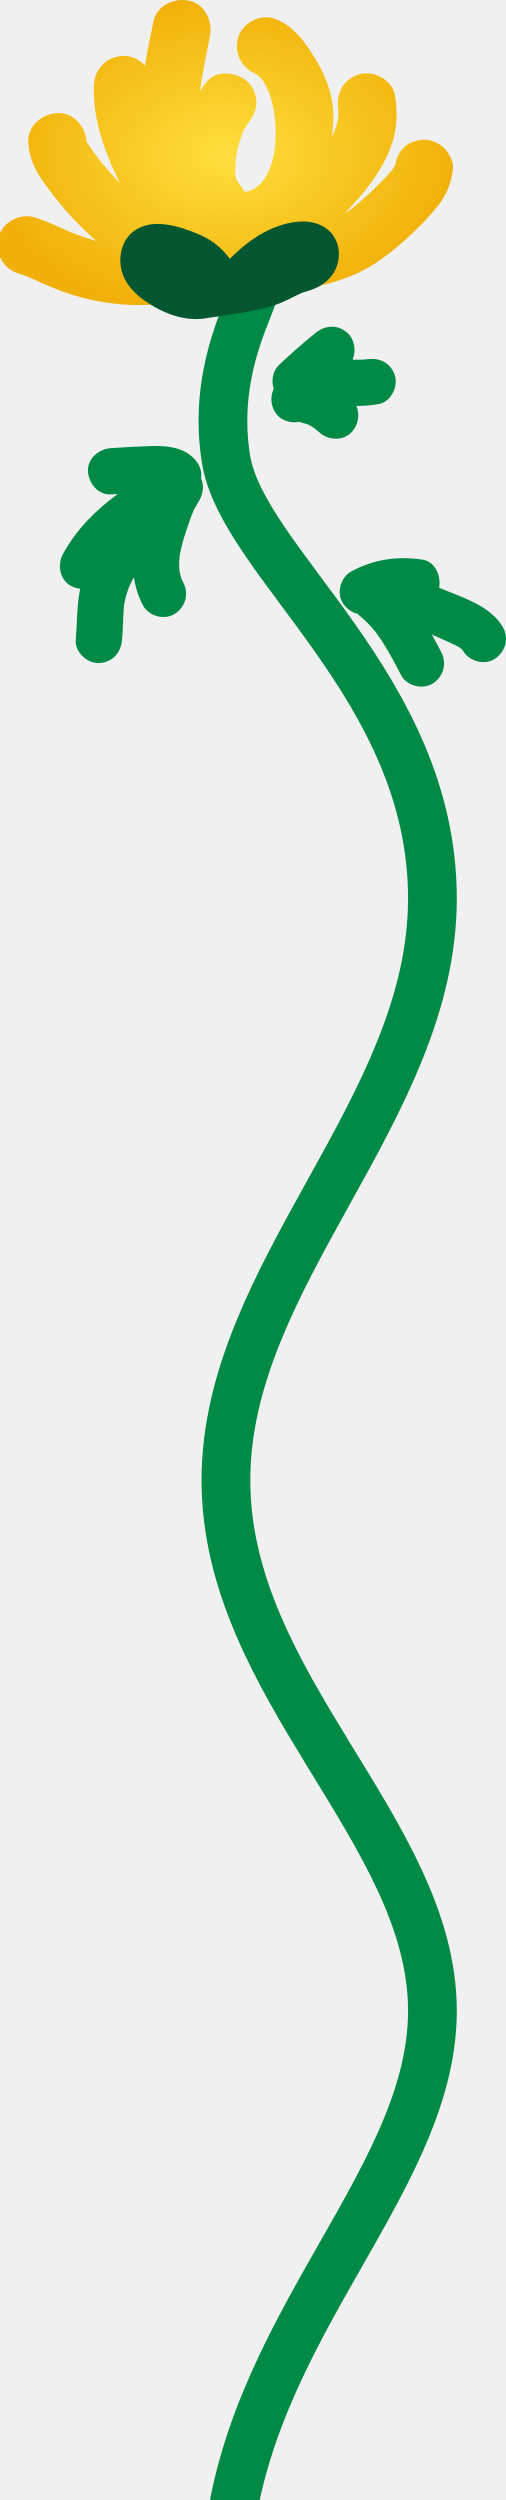
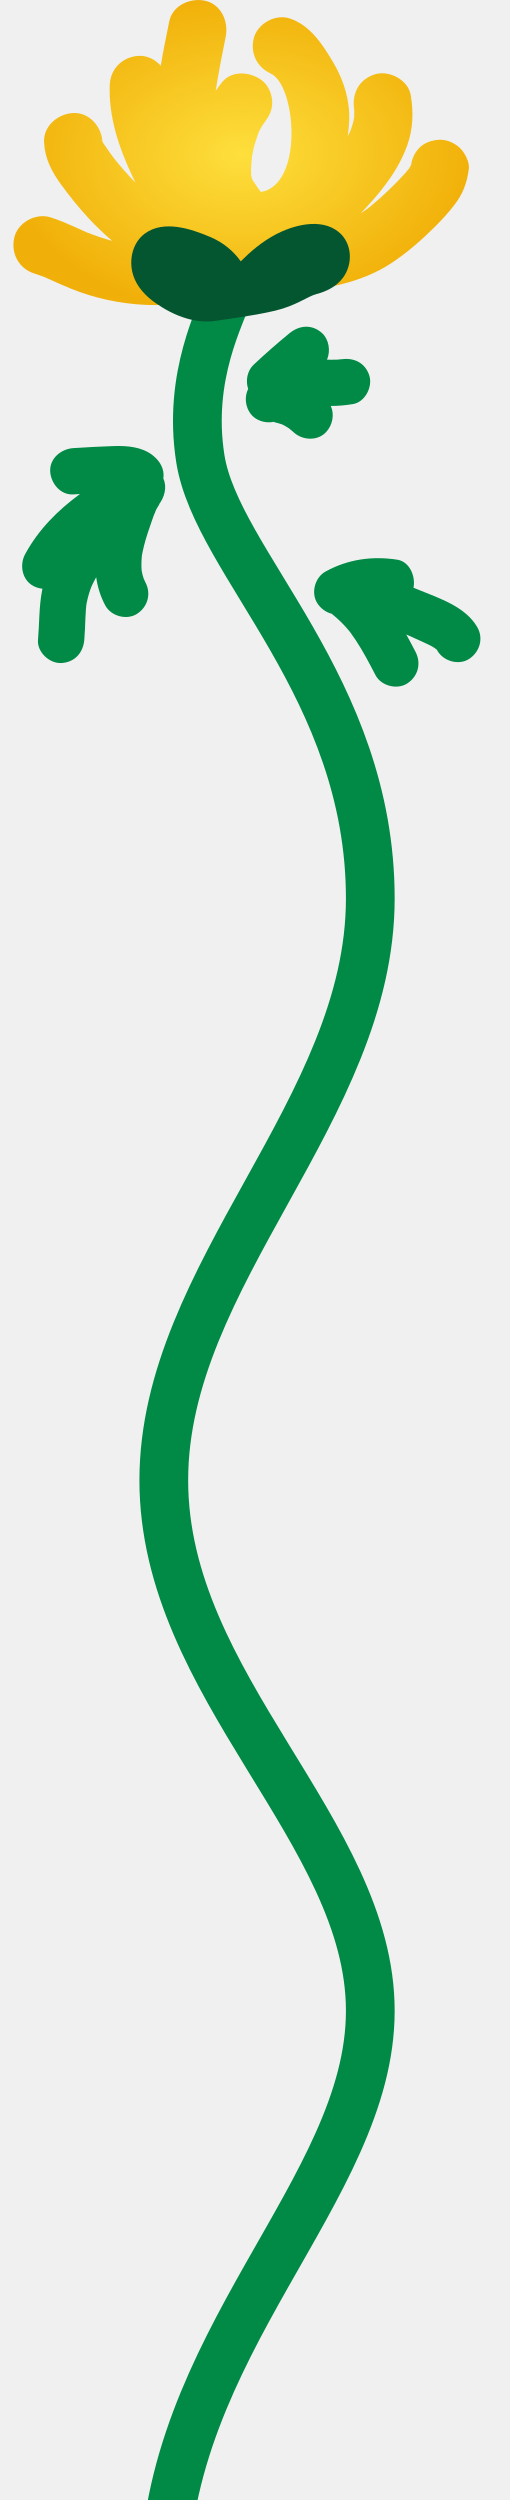
- <svg xmlns="http://www.w3.org/2000/svg" width="415" height="2052" viewBox="0 0 415 2052" fill="none">
+ <svg xmlns="http://www.w3.org/2000/svg" width="418" height="2052" viewBox="0 0 418 2052" fill="none">
  <g clip-path="url(#clip0_121_10)">
-     <path d="M207.439 242C202.939 258.333 174.639 308.1 185.439 376.5C198.939 462 354.939 564 354.939 737.5C354.939 911 185.439 1045.5 185.439 1215C185.439 1384.5 354.939 1503 354.939 1650.5C354.939 1798 185.439 1923.5 185.439 2124C185.439 2324.5 354.939 2479 354.939 2582C354.939 2664.4 346.272 2707.33 341.939 2718.5" stroke="#008A46" stroke-width="40" />
-     <path d="M364.77 121.73C360.61 117.57 353.78 114.43 347.8 114.7C341.59 114.98 335.16 117.02 330.83 121.73C326.88 126.03 325.19 130.51 324.23 135.92C324.41 135.49 324.61 134.98 324.87 134.34C324.97 134.67 324.64 135.32 324.22 135.99C324.18 136.24 324.13 136.49 324.09 136.75C324.13 136.48 324.16 136.25 324.18 136.06C324.29 135.04 324.2 135.11 323.89 136.28C323.84 136.44 323.8 136.56 323.77 136.68C323.37 137.26 322.99 137.77 322.84 138C322.79 138.08 322.76 138.13 322.71 138.2C322.85 138.08 322.98 138.01 323.08 138.04C323.04 138.03 322.67 138.45 322.18 139.02C321.57 139.94 321.47 139.99 321.62 139.69C320.74 140.74 319.77 141.93 319.67 142.04C315.59 146.62 311.29 151 306.88 155.25C302.02 159.93 297 164.45 291.8 168.76C290.87 169.53 289.92 170.29 288.97 171.05C288.84 171.14 288.7 171.24 288.54 171.35C286.69 172.65 284.84 173.94 282.95 175.17C288.91 168.94 294.76 162.59 300.1 155.82C309.01 144.51 316.22 133.16 321.16 119.55C326.08 106.01 326.53 91.87 324.07 77.81C321.9 65.41 306.07 57.32 294.55 61.05C281.66 65.22 275.88 76.5 277.6 89.23C277.6 89.22 277.6 89.2 277.62 89.18C277.62 89.19 277.62 89.21 277.6 89.23C277.66 89.68 277.71 90.12 277.78 90.57C278.39 94.04 277.38 90.38 277.55 89.36C277.37 90.06 277.76 91.93 277.76 92.53C277.77 93.64 277.75 94.76 277.69 95.88C277.69 95.92 277.68 96.04 277.67 96.2C277.6 96.4 277.38 98.14 277.26 98.65C277.01 99.75 276.74 100.85 276.43 101.94C275.89 103.86 275.21 105.71 274.55 107.58C273.9 108.77 273.36 110.04 272.71 111.24C272.62 111.41 272.51 111.58 272.42 111.76C273 107.78 273.4 103.8 273.59 99.81C274.4 82.74 269.32 66.19 260.71 51.58C251.97 36.76 241.75 20.72 224.69 15.11C212.76 11.19 197.95 19.66 195.17 31.87C192.43 43.91 198.01 55.05 208.7 60.1C208.73 60.13 208.76 60.15 208.8 60.18C230.07 68.86 236.67 151.72 201.11 157.58C199.44 155.36 197.81 153.11 196.32 150.76C196.04 150.31 195.09 149.05 194.34 147.86C194 146.93 193.69 145.99 193.43 145.04C193.29 144.36 193.19 143.89 193.12 143.6C193.06 141.96 193.02 140.33 193.06 138.69C193.15 135.3 193.51 131.94 193.86 128.57C193.93 128.12 194 127.67 194.08 127.23C194.41 125.32 194.78 123.42 195.21 121.53C195.94 118.31 199.26 108.46 199.93 107.18C200.69 105.74 201.49 104.32 202.36 102.94C203.14 101.7 207.69 95.96 203.42 101.18C207.57 96.11 210.45 91 210.45 84.21C210.45 78.32 207.84 71.29 203.42 67.24C194.62 59.17 177.97 56.87 169.48 67.24C167.51 69.65 165.7 72.11 164.02 74.6C164.02 74.55 164.03 74.5 164.04 74.44C164.04 74.44 164.04 74.43 164.04 74.42C166.42 59.59 169.21 44.88 172.25 30.17C174.78 17.91 168.69 3.65 155.49 0.65C143.49 -2.08 128.68 4.26 125.97 17.41C123.46 29.56 120.97 41.72 118.96 53.97C114.42 48.87 107.87 45.54 101.07 45.84C87.68 46.44 77.55 56.38 77.07 69.84C76.13 96.34 84.69 121.5 95.9 145.13C96.67 146.75 97.46 148.36 98.25 149.96C96.77 148.46 95.32 146.94 93.88 145.4C90.93 142.24 88.06 139.01 85.28 135.69C84.16 134.36 83.06 133.02 81.97 131.67C81.52 131.12 81.08 130.56 80.64 130C80.55 129.89 80.48 129.79 80.38 129.66C78.03 126.43 75.6 123.24 73.43 119.88C73.02 119.24 71.94 117.87 71.14 116.57C71.14 116.51 71.14 116.44 71.13 116.38C71.51 117.22 71.5 117 71.08 115.69C69.98 103.56 60.17 92.18 47.16 92.76C34.67 93.32 22.51 103.33 23.16 116.76C23.81 130.26 29.57 141.15 37.38 151.79C44.4 161.36 51.83 170.67 59.93 179.35C65.98 185.83 72.39 191.97 79.12 197.74C71.95 195.78 64.95 193.36 58.02 190.65C57.9 190.59 57.77 190.54 57.63 190.47C56.53 189.96 55.42 189.47 54.32 188.97C52.11 187.96 49.91 186.94 47.7 185.96C41.32 183.14 34.89 180.37 28.21 178.32C16.2 174.65 1.51 182.69 -1.31 195.08C-4.27 208.06 2.6 220.67 15.45 224.6C18.11 225.42 20.69 226.41 23.31 227.33C23.34 227.33 23.35 227.35 23.38 227.35C23.41 227.36 23.44 227.38 23.47 227.39C24.58 227.89 25.68 228.38 26.79 228.89C32.97 231.7 39.16 234.47 45.46 237.01C55.06 240.89 64.98 243.96 75.1 246.14C96.15 250.66 117.29 251.74 138.44 248.69C148.59 251.96 160.21 253.82 172.57 253.82C192.7 253.82 210.88 248.88 223.89 240.94C252.93 237.1 282.76 232.61 307.77 216.27C320.92 207.68 333.03 197.04 344.14 185.96C349.78 180.33 355.1 174.5 359.98 168.19C366.95 159.17 370.33 150.03 371.81 138.72C372.55 133.09 368.59 125.56 364.78 121.75L364.77 121.73ZM209.75 61.31C209.48 60.96 209.25 60.65 209.03 60.37C209.51 60.78 209.88 61.17 209.75 61.31ZM70.2 114.11C70.57 115.03 70.86 115.72 71.06 116.17C71.08 116.27 71.1 116.38 71.12 116.48C70.55 115.55 70.13 114.66 70.2 114.11ZM193.41 145.59C193.7 146.31 194 147.04 194.29 147.76C193.72 146.83 193.28 145.97 193.41 145.59Z" fill="url(#paint0_radial_121_10)" />
-     <path d="M161.2 414.42C166.03 408.26 168.32 399.78 165.07 392.78C166.21 385.29 162.56 378.48 156.01 373.46C147.19 366.7 135.19 365.79 124.47 366.13C113.37 366.48 102.27 367.09 91.19 367.81C81.29 368.46 71.71 376.09 72.19 386.81C72.63 396.55 80.57 406.5 91.19 405.81C93 405.69 94.81 405.6 96.63 405.49C78.42 418.82 62.4 434.88 51.57 454.98C46.86 463.73 49.1 476.07 58.39 480.98C60.71 482.21 63.26 482.95 65.85 483.23C65.76 483.66 65.66 484.09 65.58 484.52C62.93 497.99 63.39 511.63 62.19 525.23C61.31 535.16 71.56 544.66 81.19 544.23C92.23 543.74 99.25 535.86 100.19 525.23C100.7 519.42 100.85 513.59 101.09 507.76C101.2 505.17 101.32 502.59 101.52 500.01C101.52 500.1 101.78 497.62 101.85 496.7C101.97 496 102.17 494.82 102.21 494.62C102.7 492.14 103.31 489.69 104.04 487.27C104.37 486.2 104.71 485.13 105.08 484.07C105.06 484.11 105.69 482.48 106.01 481.6C106.27 481.01 106.62 480.21 106.7 480.06C107.3 478.79 107.93 477.53 108.59 476.29C109.04 475.45 109.5 474.63 109.97 473.8C111.07 481.79 113.45 489.6 117.46 497.03C122.18 505.79 135.04 509.28 143.46 503.85C152.35 498.12 155.33 487.22 150.28 477.85C149.75 476.87 148.7 474.16 149.09 475.4C148.67 474.13 148.26 472.86 147.93 471.55C147.83 471.16 147.35 468.32 147.27 468.3C147.18 467.19 147.11 466.08 147.08 464.97C147 462.03 147.18 459.12 147.44 456.19C147.59 455.29 147.75 454.39 147.94 453.5C148.3 451.67 148.72 449.86 149.17 448.06C150.92 441.12 153.26 434.35 155.61 427.6C156.18 425.97 156.74 424.33 157.34 422.71C157.36 422.65 157.4 422.55 157.44 422.45C158 421.42 158.44 420.33 158.78 419.19C159.14 418.45 159.51 417.71 159.91 416.98C160.29 416.29 163.54 411.43 161.2 414.41V414.42ZM147.44 456.01C147.44 455.92 147.45 455.83 147.46 455.74C147.59 454.53 147.58 454.63 147.44 456.01Z" fill="#008A46" />
-     <path d="M324.14 308.26C320.71 297.65 311.3 293.21 300.77 294.99C304.26 294.4 298.5 295.17 298.25 295.18C296.35 295.28 294.43 295.29 292.53 295.27C291.48 295.26 290.42 295.23 289.37 295.19C292.55 288.18 290.95 278.57 285.47 273.53C277.27 266 266.83 266.78 258.6 273.53C248.49 281.82 238.67 290.45 229.15 299.4C223.93 304.31 222.41 312.53 224.71 319.3C220.37 327.76 223.5 339.69 232.09 344.23C236.38 346.5 241.08 347.12 245.45 346.27C245.85 346.4 246.24 346.53 246.65 346.63C248.62 347.1 250.52 347.72 252.45 348.31C252.48 348.32 252.5 348.33 252.53 348.34C253.29 348.71 254.05 349.08 254.8 349.49C256.18 350.25 257.5 351.1 258.8 351.97C257.45 351.13 261.21 354.03 261.82 354.62C268.98 361.52 281.66 362.28 288.69 354.62C294.03 348.8 295.67 340.21 292.52 333.22C298.67 333.2 304.69 332.68 310.86 331.64C320.69 329.98 327.07 317.35 324.13 308.27L324.14 308.26Z" fill="#008A46" />
-     <path d="M412.8 514.88C403.08 497.87 381.41 491.06 364.33 484C363.02 483.46 361.7 482.93 360.39 482.41C362.26 473.37 357.42 460.98 347.05 459.39C326.48 456.23 306.64 459.01 288.25 469.09C279.52 473.87 275.98 486.63 281.43 495.09C284.32 499.58 288.57 502.57 293.27 503.78C293.44 503.93 293.61 504.08 293.79 504.23C297.99 507.61 301.89 511.31 305.45 515.36C306.34 516.37 307.15 517.44 308.05 518.44C308.14 518.54 308.21 518.62 308.27 518.68C308.35 518.8 308.44 518.92 308.54 519.06C310.13 521.25 311.69 523.46 313.17 525.72C319.15 534.84 324.21 544.51 329.23 554.18C333.82 563.02 346.9 566.37 355.23 561C364.23 555.2 366.96 544.45 362.05 535C359.59 530.27 357.09 525.51 354.47 520.8C355.09 521.06 355.62 521.28 355.65 521.29C359.61 523.03 363.54 524.83 367.47 526.64C370.8 528.18 374.18 529.68 377.32 531.59C378.8 532.49 380.54 534.79 378.36 532.14C378.73 532.46 379.08 532.8 379.43 533.14C379.55 533.36 379.73 533.65 379.99 534.06C384.92 542.69 397.42 546.4 405.99 540.88C414.71 535.26 418.08 524.12 412.81 514.88H412.8Z" fill="#008A46" />
-     <path d="M269 188.44C254.43 176.46 231.37 182.84 216.61 190.81C206.09 196.49 197.03 204.06 188.6 212.5C182.41 203.74 173.82 196.88 163.78 192.6C147.82 185.78 125.6 178.43 110.15 189.52C99.79 196.96 96.51 211.29 100.22 223.58C103.18 233.4 110.69 241.13 118.61 246.68C134.08 257.52 152.73 264.73 171.36 260.83C172.2 260.65 198.66 257.33 216.75 253.03C234.23 248.87 243.31 241.3 250.9 239.32C259.19 237.16 267.18 233.18 272.55 225.91C280.85 214.68 280.19 197.64 269.01 188.44H269ZM235.45 205.13C235.81 205 236.19 204.88 236.59 204.79C236.21 204.91 235.83 205.02 235.45 205.13Z" fill="#045631" />
+     <path d="M186.439 242C181.939 258.333 153.639 308.1 164.439 376.5C177.939 462 303.939 564 303.939 737.5C303.939 911 134.439 1045.5 134.439 1215C134.439 1384.5 303.939 1503 303.939 1650.5C303.939 1798 134.439 1923.5 134.439 2124C134.439 2324.5 303.939 2479 303.939 2582C303.939 2664.4 295.272 2707.33 290.939 2718.5" stroke="#008A46" stroke-width="40" />
+     <path d="M130.2 414.42C135.03 408.26 137.32 399.78 134.07 392.78C135.21 385.29 131.56 378.48 125.01 373.46C116.19 366.7 104.19 365.79 93.47 366.13C82.37 366.48 71.27 367.09 60.19 367.81C50.29 368.46 40.71 376.09 41.19 386.81C41.63 396.55 49.57 406.5 60.19 405.81C62 405.69 63.81 405.6 65.63 405.49C47.42 418.82 31.4 434.88 20.57 454.98C15.86 463.73 18.1 476.07 27.39 480.98C29.71 482.21 32.26 482.95 34.85 483.23C34.76 483.66 34.66 484.09 34.58 484.52C31.93 497.99 32.39 511.63 31.19 525.23C30.31 535.16 40.56 544.66 50.19 544.23C61.23 543.74 68.25 535.86 69.19 525.23C69.7 519.42 69.85 513.59 70.09 507.76C70.2 505.17 70.32 502.59 70.52 500.01C70.52 500.1 70.78 497.62 70.85 496.7C70.97 496 71.17 494.82 71.21 494.62C71.7 492.14 72.31 489.69 73.04 487.27C73.37 486.2 73.71 485.13 74.08 484.07C74.06 484.11 74.69 482.48 75.01 481.6C75.27 481.01 75.62 480.21 75.7 480.06C76.3 478.79 76.93 477.53 77.59 476.29C78.04 475.45 78.5 474.63 78.97 473.8C80.07 481.79 82.45 489.6 86.46 497.03C91.18 505.79 104.04 509.28 112.46 503.85C121.35 498.12 124.33 487.22 119.28 477.85C118.75 476.87 117.7 474.16 118.09 475.4C117.67 474.13 117.26 472.86 116.93 471.55C116.83 471.16 116.35 468.32 116.27 468.3C116.18 467.19 116.11 466.08 116.08 464.97C116 462.03 116.18 459.12 116.44 456.19C116.59 455.29 116.75 454.39 116.94 453.5C117.3 451.67 117.72 449.86 118.17 448.06C119.92 441.12 122.26 434.35 124.61 427.6C125.18 425.97 125.74 424.33 126.34 422.71C126.36 422.65 126.4 422.55 126.44 422.45C127 421.42 127.44 420.33 127.78 419.19C128.14 418.45 128.51 417.71 128.91 416.98C129.29 416.29 132.54 411.43 130.2 414.41V414.42ZM116.44 456.01C116.44 455.92 116.45 455.83 116.46 455.74C116.59 454.53 116.58 454.63 116.44 456.01Z" fill="#008A46" />
+     <path d="M303.14 308.26C299.71 297.65 290.3 293.21 279.77 294.99C283.26 294.4 277.5 295.17 277.25 295.18C275.35 295.28 273.43 295.29 271.53 295.27C270.48 295.26 269.42 295.23 268.37 295.19C271.55 288.18 269.95 278.57 264.47 273.53C256.27 266 245.83 266.78 237.6 273.53C227.49 281.82 217.67 290.45 208.15 299.4C202.93 304.31 201.41 312.53 203.71 319.3C199.37 327.76 202.5 339.69 211.09 344.23C215.38 346.5 220.08 347.12 224.45 346.27C224.85 346.4 225.24 346.53 225.65 346.63C227.62 347.1 229.52 347.72 231.45 348.31C231.48 348.32 231.5 348.33 231.53 348.34C232.29 348.71 233.05 349.08 233.8 349.49C235.18 350.25 236.5 351.1 237.8 351.97C236.45 351.13 240.21 354.03 240.82 354.62C247.98 361.52 260.66 362.28 267.69 354.62C273.03 348.8 274.67 340.21 271.52 333.22C277.67 333.2 283.69 332.68 289.86 331.64C299.69 329.98 306.07 317.35 303.13 308.27L303.14 308.26Z" fill="#008A46" />
+     <path d="M391.8 514.88C382.08 497.87 360.41 491.06 343.33 484C342.02 483.46 340.7 482.93 339.39 482.41C341.26 473.37 336.42 460.98 326.05 459.39C305.48 456.23 285.64 459.01 267.25 469.09C258.52 473.87 254.98 486.63 260.43 495.09C263.32 499.58 267.57 502.57 272.27 503.78C272.44 503.93 272.61 504.08 272.79 504.23C276.99 507.61 280.89 511.31 284.45 515.36C285.34 516.37 286.15 517.44 287.05 518.44C287.14 518.54 287.21 518.62 287.27 518.68C287.35 518.8 287.44 518.92 287.54 519.06C289.13 521.25 290.69 523.46 292.17 525.72C298.15 534.84 303.21 544.51 308.23 554.18C312.82 563.02 325.9 566.37 334.23 561C343.23 555.2 345.96 544.45 341.05 535C338.59 530.27 336.09 525.51 333.47 520.8C334.09 521.06 334.62 521.28 334.65 521.29C338.61 523.03 342.54 524.83 346.47 526.64C349.8 528.18 353.18 529.68 356.32 531.59C357.8 532.49 359.54 534.79 357.36 532.14C357.73 532.46 358.08 532.8 358.43 533.14C358.55 533.36 358.73 533.65 358.99 534.06C363.92 542.69 376.42 546.4 384.99 540.88C393.71 535.26 397.08 524.12 391.81 514.88H391.8Z" fill="#008A46" />
+     <path d="M377.77 121.73C373.61 117.57 366.78 114.43 360.8 114.7C354.59 114.98 348.16 117.02 343.83 121.73C339.88 126.03 338.19 130.51 337.23 135.92C337.41 135.49 337.61 134.98 337.87 134.34C337.97 134.67 337.64 135.32 337.22 135.99C337.18 136.24 337.13 136.49 337.09 136.75C337.13 136.48 337.16 136.25 337.18 136.06C337.29 135.04 337.2 135.11 336.89 136.28C336.84 136.44 336.8 136.56 336.77 136.68C336.37 137.26 335.99 137.77 335.84 138C335.79 138.08 335.76 138.13 335.71 138.2C335.85 138.08 335.98 138.01 336.08 138.04C336.04 138.03 335.67 138.45 335.18 139.02C334.57 139.94 334.47 139.99 334.62 139.69C333.74 140.74 332.77 141.93 332.67 142.04C328.59 146.62 324.29 151 319.88 155.25C315.02 159.93 310 164.45 304.8 168.76C303.87 169.53 302.92 170.29 301.97 171.05C301.84 171.14 301.7 171.24 301.54 171.35C299.69 172.65 297.84 173.94 295.95 175.17C301.91 168.94 307.76 162.59 313.1 155.82C322.01 144.51 329.22 133.16 334.16 119.55C339.08 106.01 339.53 91.87 337.07 77.81C334.9 65.41 319.07 57.32 307.55 61.05C294.66 65.22 288.88 76.5 290.6 89.23C290.6 89.22 290.6 89.2 290.62 89.18C290.62 89.19 290.62 89.21 290.6 89.23C290.66 89.68 290.71 90.12 290.78 90.57C291.39 94.04 290.38 90.38 290.55 89.36C290.37 90.06 290.76 91.93 290.76 92.53C290.77 93.64 290.75 94.76 290.69 95.88C290.69 95.92 290.68 96.04 290.67 96.2C290.6 96.4 290.38 98.14 290.26 98.65C290.01 99.75 289.74 100.85 289.43 101.94C288.89 103.86 288.21 105.71 287.55 107.58C286.9 108.77 286.36 110.04 285.71 111.24C285.62 111.41 285.51 111.58 285.42 111.76C286 107.78 286.4 103.8 286.59 99.81C287.4 82.74 282.32 66.19 273.71 51.58C264.97 36.76 254.75 20.72 237.69 15.11C225.76 11.19 210.95 19.66 208.17 31.87C205.43 43.91 211.01 55.05 221.7 60.1C221.73 60.13 221.76 60.15 221.8 60.18C243.07 68.86 249.67 151.72 214.11 157.58C212.44 155.36 210.81 153.11 209.32 150.76C209.04 150.31 208.09 149.05 207.34 147.86C207 146.93 206.69 145.99 206.43 145.04C206.29 144.36 206.19 143.89 206.12 143.6C206.06 141.96 206.02 140.33 206.06 138.69C206.15 135.3 206.51 131.94 206.86 128.57C206.93 128.12 207 127.67 207.08 127.23C207.41 125.32 207.78 123.42 208.21 121.53C208.94 118.31 212.26 108.46 212.93 107.18C213.69 105.74 214.49 104.32 215.36 102.94C216.14 101.7 220.69 95.96 216.42 101.18C220.57 96.11 223.45 91 223.45 84.21C223.45 78.32 220.84 71.29 216.42 67.24C207.62 59.17 190.97 56.87 182.48 67.24C180.51 69.65 178.7 72.11 177.02 74.6C177.02 74.55 177.03 74.5 177.04 74.44C177.04 74.44 177.04 74.43 177.04 74.42C179.42 59.59 182.21 44.88 185.25 30.17C187.78 17.91 181.69 3.65 168.49 0.65C156.49 -2.08 141.68 4.26 138.97 17.41C136.46 29.56 133.97 41.72 131.96 53.97C127.42 48.87 120.87 45.54 114.07 45.84C100.68 46.44 90.55 56.38 90.07 69.84C89.13 96.34 97.69 121.5 108.9 145.13C109.67 146.75 110.46 148.36 111.25 149.96C109.77 148.46 108.32 146.94 106.88 145.4C103.93 142.24 101.06 139.01 98.28 135.69C97.16 134.36 96.06 133.02 94.97 131.67C94.52 131.12 94.08 130.56 93.64 130C93.55 129.89 93.48 129.79 93.38 129.66C91.03 126.43 88.6 123.24 86.43 119.88C86.02 119.24 84.94 117.87 84.14 116.57C84.14 116.51 84.14 116.44 84.13 116.38C84.51 117.22 84.5 117 84.08 115.69C82.98 103.56 73.17 92.18 60.16 92.76C47.67 93.32 35.51 103.33 36.16 116.76C36.81 130.26 42.57 141.15 50.38 151.79C57.4 161.36 64.83 170.67 72.93 179.35C78.98 185.83 85.39 191.97 92.12 197.74C84.95 195.78 77.95 193.36 71.02 190.65C70.9 190.59 70.77 190.54 70.63 190.47C69.53 189.96 68.42 189.47 67.32 188.97C65.11 187.96 62.91 186.94 60.7 185.96C54.32 183.14 47.89 180.37 41.21 178.32C29.2 174.65 14.51 182.69 11.69 195.08C8.73 208.06 15.6 220.67 28.45 224.6C31.11 225.42 33.69 226.41 36.31 227.33C36.34 227.33 36.35 227.35 36.38 227.35C36.41 227.36 36.44 227.38 36.47 227.39C37.58 227.89 38.68 228.38 39.79 228.89C45.97 231.7 52.16 234.47 58.46 237.01C68.06 240.89 77.98 243.96 88.1 246.14C109.15 250.66 130.29 251.74 151.44 248.69C161.59 251.96 173.21 253.82 185.57 253.82C205.7 253.82 223.88 248.88 236.89 240.94C265.93 237.1 295.76 232.61 320.77 216.27C333.92 207.68 346.03 197.04 357.14 185.96C362.78 180.33 368.1 174.5 372.98 168.19C379.95 159.17 383.33 150.03 384.81 138.72C385.55 133.09 381.59 125.56 377.78 121.75L377.77 121.73ZM222.75 61.31C222.48 60.96 222.25 60.65 222.03 60.37C222.51 60.78 222.88 61.17 222.75 61.31ZM83.2 114.11C83.57 115.03 83.86 115.72 84.06 116.17C84.08 116.27 84.1 116.38 84.12 116.48C83.55 115.55 83.13 114.66 83.2 114.11ZM206.41 145.59C206.7 146.31 207 147.04 207.29 147.76C206.72 146.83 206.28 145.97 206.41 145.59Z" fill="url(#paint0_radial_121_10)" />
+     <path d="M278 190.44C263.43 178.46 240.37 184.84 225.61 192.81C215.09 198.49 206.03 206.06 197.6 214.5C191.41 205.74 182.82 198.88 172.78 194.6C156.82 187.78 134.6 180.43 119.15 191.52C108.79 198.96 105.51 213.29 109.22 225.58C112.18 235.4 119.69 243.13 127.61 248.68C143.08 259.52 161.73 266.73 180.36 262.83C181.2 262.65 207.66 259.33 225.75 255.03C243.23 250.87 252.31 243.3 259.9 241.32C268.19 239.16 276.18 235.18 281.55 227.91C289.85 216.68 289.19 199.64 278.01 190.44H278Z" fill="#045631" />
  </g>
  <defs>
-     <radialGradient id="paint0_radial_121_10" cx="0" cy="0" r="1" gradientUnits="userSpaceOnUse" gradientTransform="translate(184.954 126.923) rotate(88.4384) scale(130.125 191.702)">
+     <radialGradient id="paint0_radial_121_10" cx="0" cy="0" r="1" gradientUnits="userSpaceOnUse" gradientTransform="translate(197.954 126.923) rotate(88.4384) scale(130.125 191.702)">
      <stop stop-color="#FEDF3C" />
      <stop offset="1" stop-color="#F1B009" />
    </radialGradient>
    <clipPath id="clip0_121_10">
-       <rect width="415" height="2052" fill="white" />
+       <rect width="418" height="2052" fill="white" />
    </clipPath>
  </defs>
</svg>
